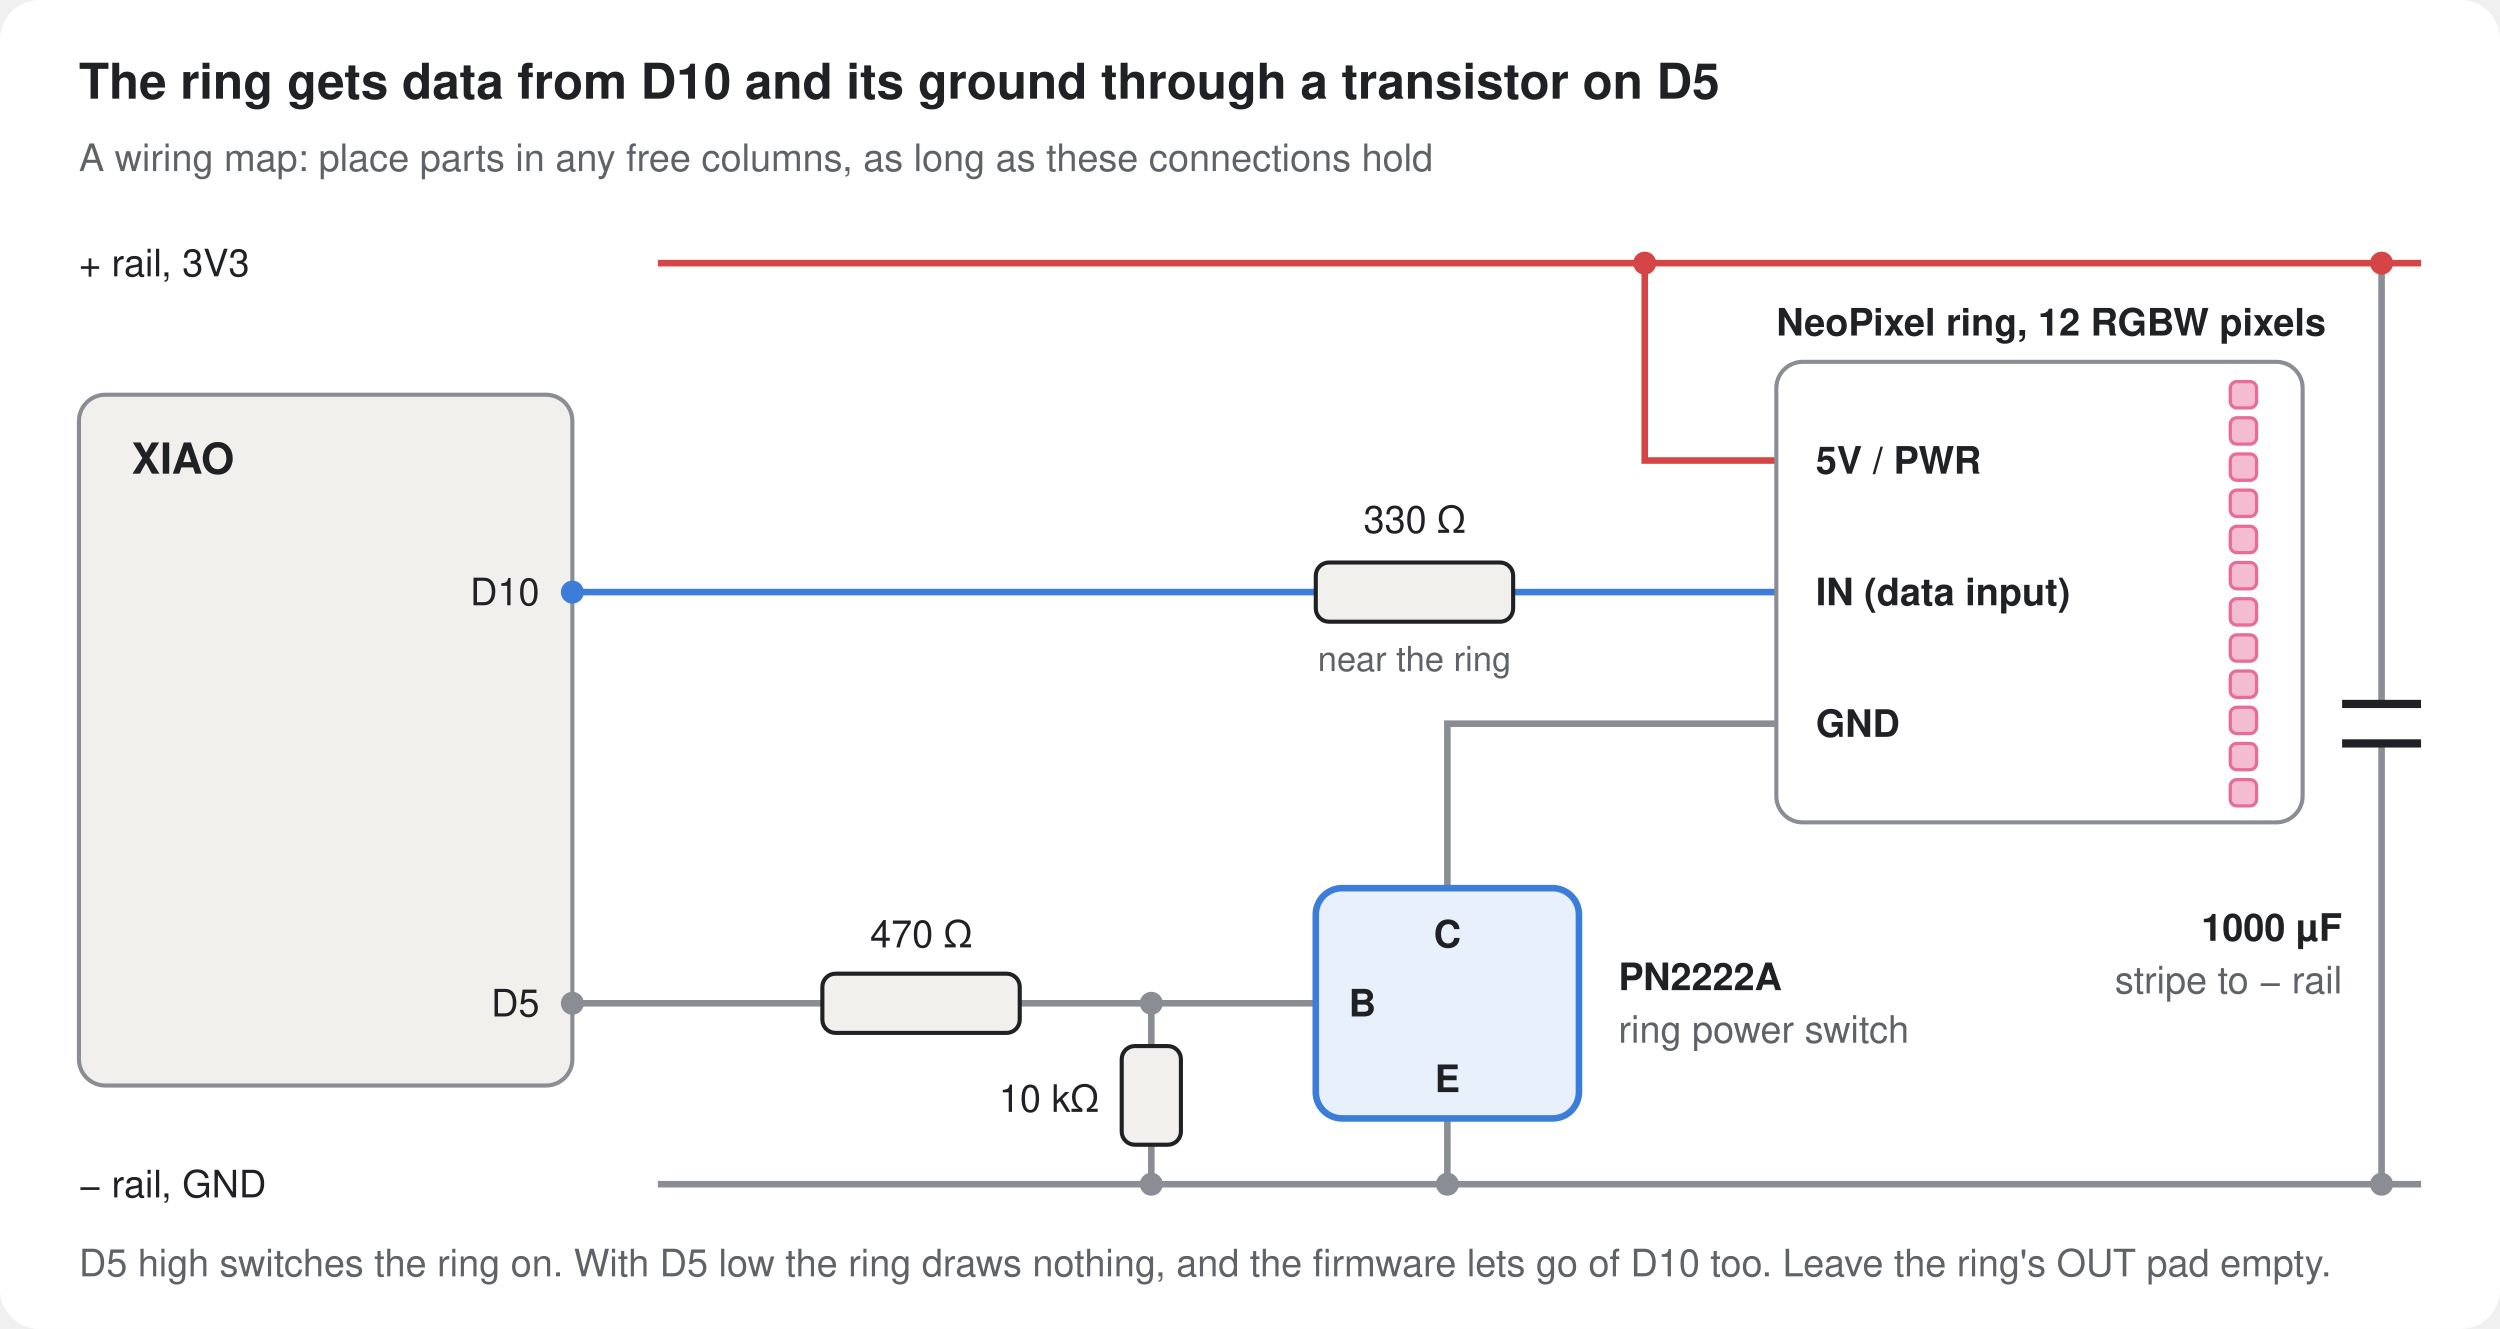
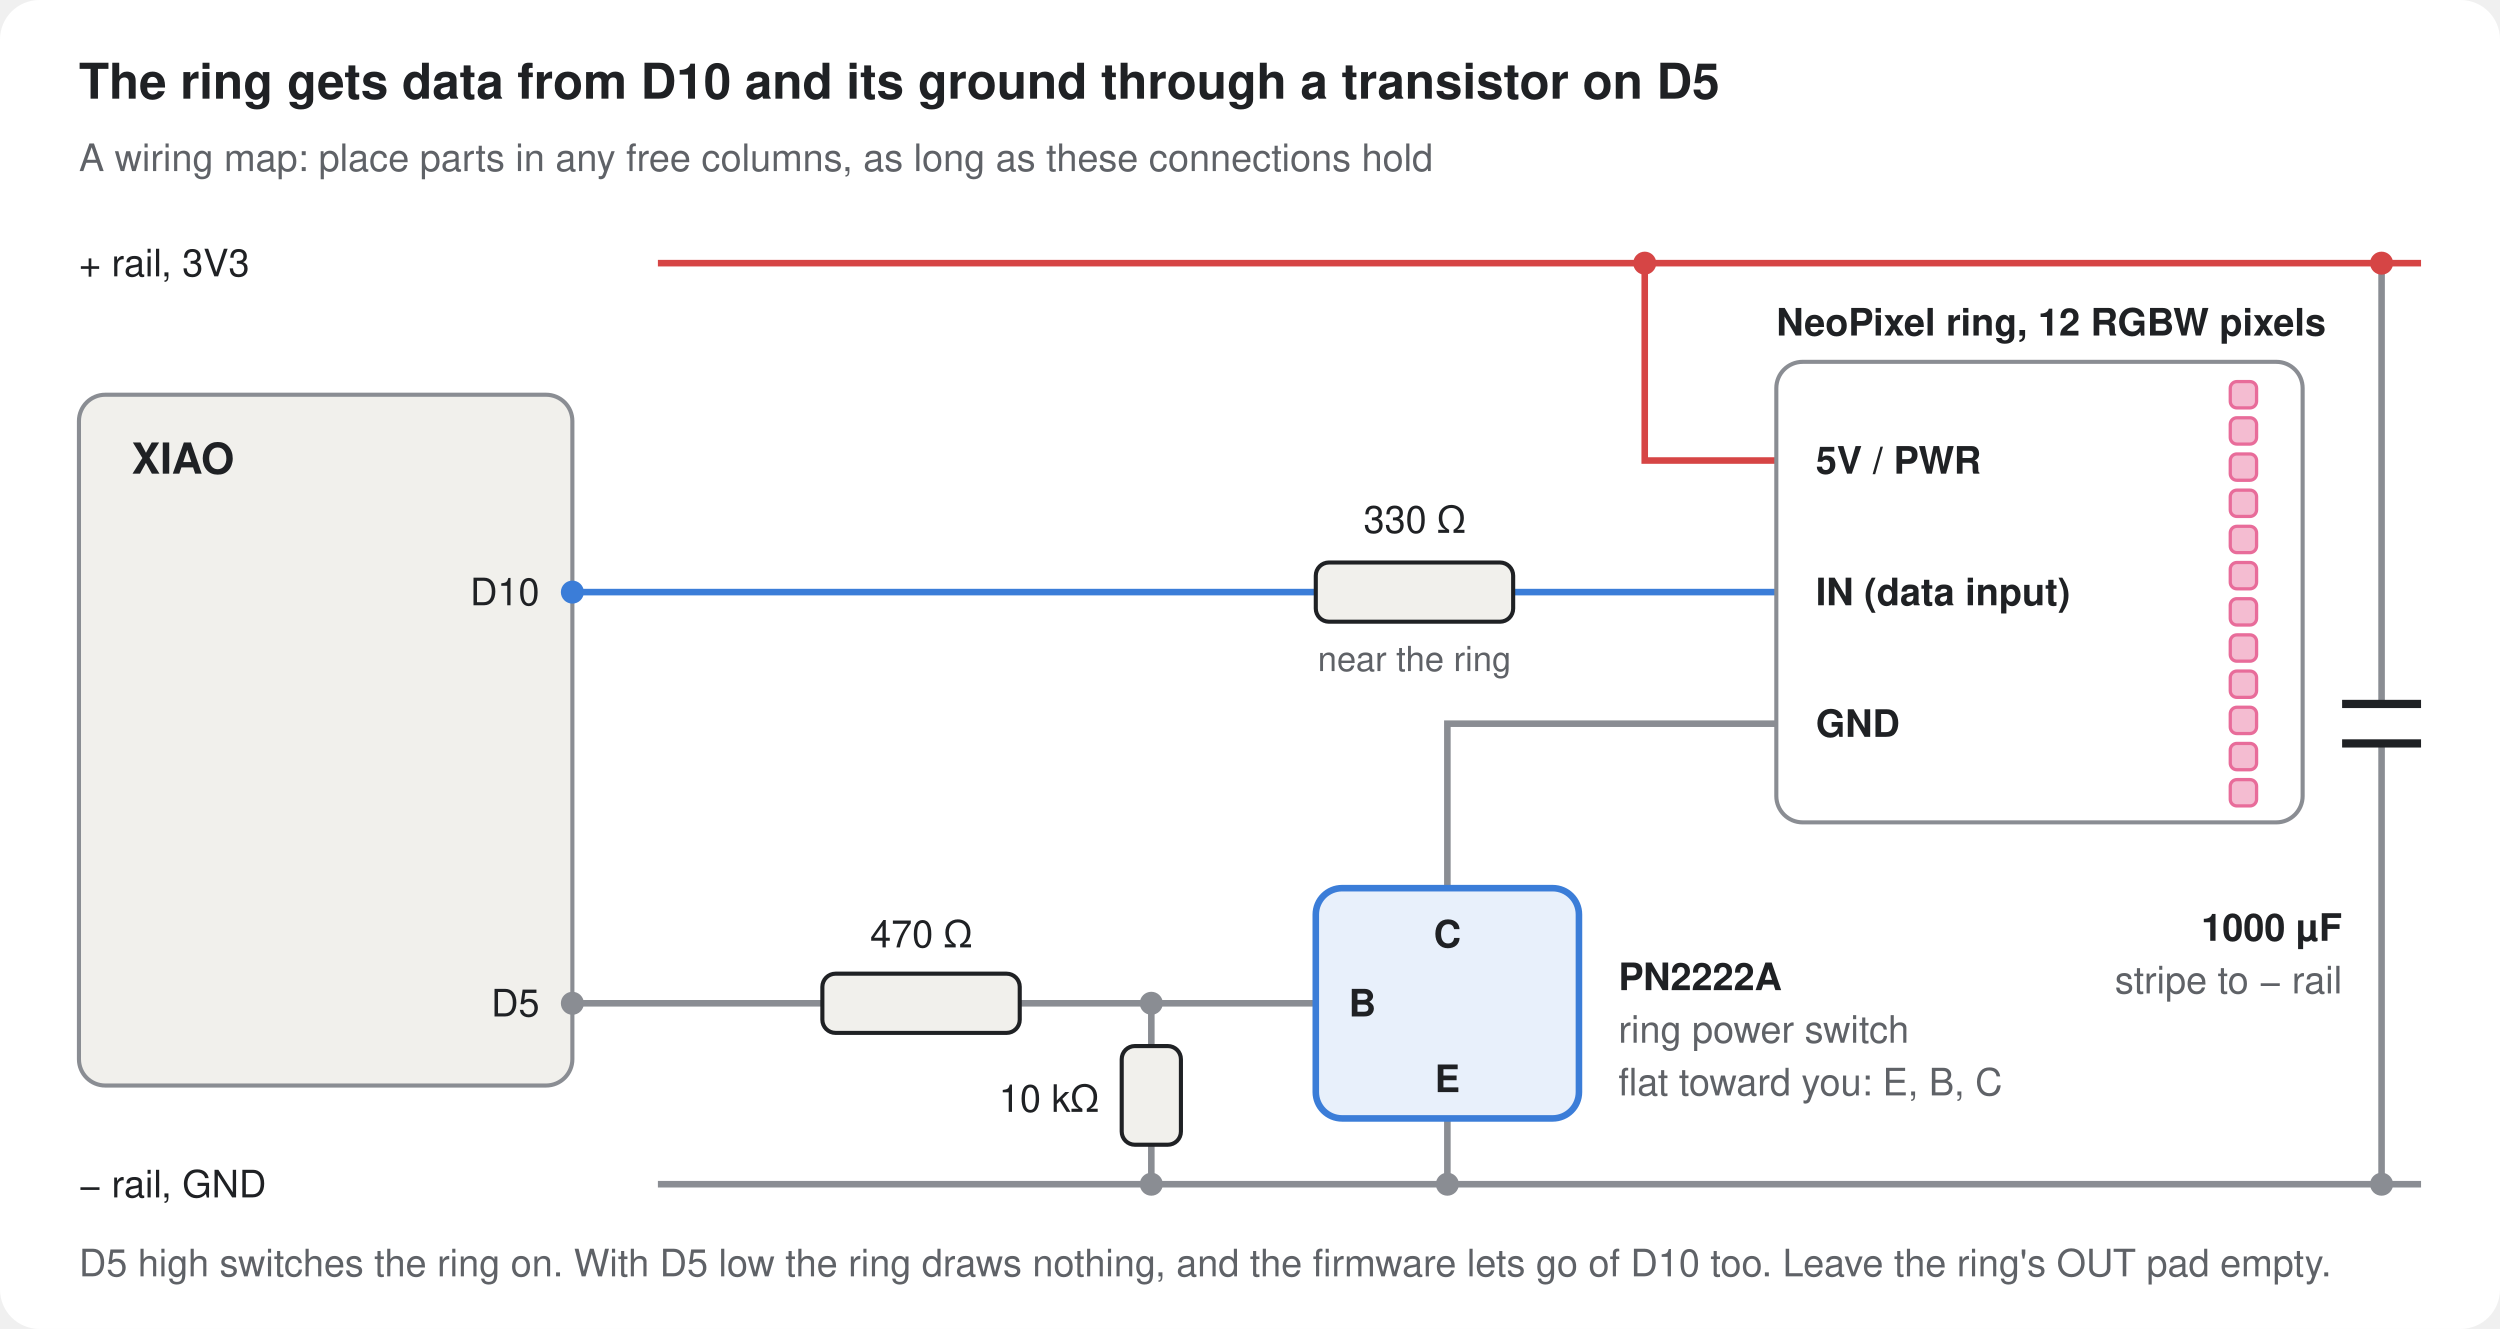
<svg xmlns="http://www.w3.org/2000/svg" viewBox="0 0 760 404" width="760" height="404" role="img" aria-label="The ring gets data from D10 and its ground through a transistor on D5" font-family="-apple-system, 'Segoe UI', Helvetica, Arial, sans-serif" font-size="13">
  <rect width="760" height="404" rx="12" fill="#FFFFFF" />
  <text x="24" y="30" font-size="15" font-weight="600" fill="#1F2124">The ring gets data from D10 and its ground through a transistor on D5</text>
  <text x="24" y="52" font-size="11.5" fill="#5F6267">A wiring map: place parts in any free columns, as long as these connections hold</text>
  <line x1="200" y1="80" x2="736" y2="80" stroke="#D64545" stroke-width="2" />
  <text x="24" y="84" font-size="11.5" fill="#1F2124">+ rail, 3V3</text>
  <line x1="200" y1="360" x2="736" y2="360" stroke="#8A8D93" stroke-width="2" />
  <text x="24" y="364" font-size="11.5" fill="#1F2124">− rail, GND</text>
  <rect x="24" y="120" width="150" height="210" rx="8" fill="#F1F0EC" stroke="#8A8D93" stroke-width="1.25" />
  <text x="40" y="144" font-weight="600" fill="#1F2124">XIAO</text>
  <text x="164" y="184" font-size="11.5" text-anchor="end" fill="#1F2124">D10</text>
  <text x="164" y="309" font-size="11.5" text-anchor="end" fill="#1F2124">D5</text>
  <path d="M174 180H400M460 180H540" fill="none" stroke="#3B7DD8" stroke-width="2" />
  <path d="M540 140H500V80" fill="none" stroke="#D64545" stroke-width="2" />
  <path d="M540 220H440V270" fill="none" stroke="#8A8D93" stroke-width="2" />
  <path d="M440 340V360" fill="none" stroke="#8A8D93" stroke-width="2" />
  <path d="M174 305H250M310 305H400" fill="none" stroke="#8A8D93" stroke-width="2" />
  <path d="M350 305V318M350 348V360" fill="none" stroke="#8A8D93" stroke-width="2" />
  <path d="M724 80V214M724 226V360" fill="none" stroke="#8A8D93" stroke-width="2" />
  <circle cx="174" cy="180" r="3.5" fill="#3B7DD8" />
  <circle cx="174" cy="305" r="3.5" fill="#8A8D93" />
  <circle cx="500" cy="80" r="3.5" fill="#D64545" />
  <circle cx="350" cy="305" r="3.5" fill="#8A8D93" />
  <circle cx="350" cy="360" r="3.5" fill="#8A8D93" />
  <circle cx="440" cy="360" r="3.5" fill="#8A8D93" />
  <circle cx="724" cy="80" r="3.5" fill="#D64545" />
  <circle cx="724" cy="360" r="3.5" fill="#8A8D93" />
  <rect x="400" y="171" width="60" height="18" rx="4" fill="#F1F0EC" stroke="#1F2124" stroke-width="1.25" />
  <rect x="250" y="296" width="60" height="18" rx="4" fill="#F1F0EC" stroke="#1F2124" stroke-width="1.25" />
  <rect x="341" y="318" width="18" height="30" rx="4" fill="#F1F0EC" stroke="#1F2124" stroke-width="1.25" />
  <text x="430" y="162" font-size="11.5" text-anchor="middle" fill="#1F2124">330 Ω</text>
  <text x="430" y="204" font-size="10.5" text-anchor="middle" fill="#5F6267">near the ring</text>
  <text x="280" y="288" font-size="11.5" text-anchor="middle" fill="#1F2124">470 Ω</text>
  <text x="334" y="338" font-size="11.5" text-anchor="end" fill="#1F2124">10 kΩ</text>
  <rect x="400" y="270" width="80" height="70" rx="8" fill="#3B7DD8" fill-opacity="0.12" stroke="#3B7DD8" stroke-width="2" />
  <text x="410" y="309" font-size="11.5" font-weight="600" fill="#1F2124">B</text>
  <text x="440" y="288" font-size="11.5" font-weight="600" text-anchor="middle" fill="#1F2124">C</text>
  <text x="440" y="332" font-size="11.5" font-weight="600" text-anchor="middle" fill="#1F2124">E</text>
  <text x="492" y="301" font-size="11.5" font-weight="600" fill="#1F2124">PN2222A</text>
  <text x="492" y="317" font-size="11.5" fill="#5F6267">ring power switch</text>
+   <text x="492" y="333" font-size="11.5" fill="#5F6267">flat toward you: E, B, C</text>
  <rect x="540" y="110" width="160" height="140" rx="8" fill="none" stroke="#8A8D93" stroke-width="1.25" />
  <rect x="678" y="116" width="8" height="8" rx="2" fill="#E86C9A" fill-opacity="0.45" stroke="#E86C9A" stroke-width="1" />
  <rect x="678" y="127" width="8" height="8" rx="2" fill="#E86C9A" fill-opacity="0.45" stroke="#E86C9A" stroke-width="1" />
  <rect x="678" y="138" width="8" height="8" rx="2" fill="#E86C9A" fill-opacity="0.45" stroke="#E86C9A" stroke-width="1" />
  <rect x="678" y="149" width="8" height="8" rx="2" fill="#E86C9A" fill-opacity="0.45" stroke="#E86C9A" stroke-width="1" />
  <rect x="678" y="160" width="8" height="8" rx="2" fill="#E86C9A" fill-opacity="0.45" stroke="#E86C9A" stroke-width="1" />
  <rect x="678" y="171" width="8" height="8" rx="2" fill="#E86C9A" fill-opacity="0.45" stroke="#E86C9A" stroke-width="1" />
  <rect x="678" y="182" width="8" height="8" rx="2" fill="#E86C9A" fill-opacity="0.45" stroke="#E86C9A" stroke-width="1" />
  <rect x="678" y="193" width="8" height="8" rx="2" fill="#E86C9A" fill-opacity="0.45" stroke="#E86C9A" stroke-width="1" />
  <rect x="678" y="204" width="8" height="8" rx="2" fill="#E86C9A" fill-opacity="0.45" stroke="#E86C9A" stroke-width="1" />
  <rect x="678" y="215" width="8" height="8" rx="2" fill="#E86C9A" fill-opacity="0.45" stroke="#E86C9A" stroke-width="1" />
  <rect x="678" y="226" width="8" height="8" rx="2" fill="#E86C9A" fill-opacity="0.45" stroke="#E86C9A" stroke-width="1" />
  <rect x="678" y="237" width="8" height="8" rx="2" fill="#E86C9A" fill-opacity="0.45" stroke="#E86C9A" stroke-width="1" />
  <text x="540" y="102" font-size="11.5" font-weight="600" fill="#1F2124">NeoPixel ring, 12 RGBW pixels</text>
  <text x="552" y="144" font-size="11.5" font-weight="600" fill="#1F2124">5V / PWR</text>
  <text x="552" y="184" font-size="11.5" font-weight="600" fill="#1F2124">IN (data input)</text>
  <text x="552" y="224" font-size="11.5" font-weight="600" fill="#1F2124">GND</text>
  <line x1="712" y1="214" x2="736" y2="214" stroke="#1F2124" stroke-width="2.5" />
  <line x1="712" y1="226" x2="736" y2="226" stroke="#1F2124" stroke-width="2.5" />
  <text x="712" y="286" font-size="11.5" font-weight="600" text-anchor="end" fill="#1F2124">1000 µF</text>
  <text x="712" y="302" font-size="11.5" text-anchor="end" fill="#5F6267">stripe to − rail</text>
  <text x="24" y="388" font-size="11.5" fill="#5F6267">D5 high switches the ring on. With D5 low the ring draws nothing, and the firmware lets go of D10 too. Leave the ring's OUT pad empty.</text>
</svg>
